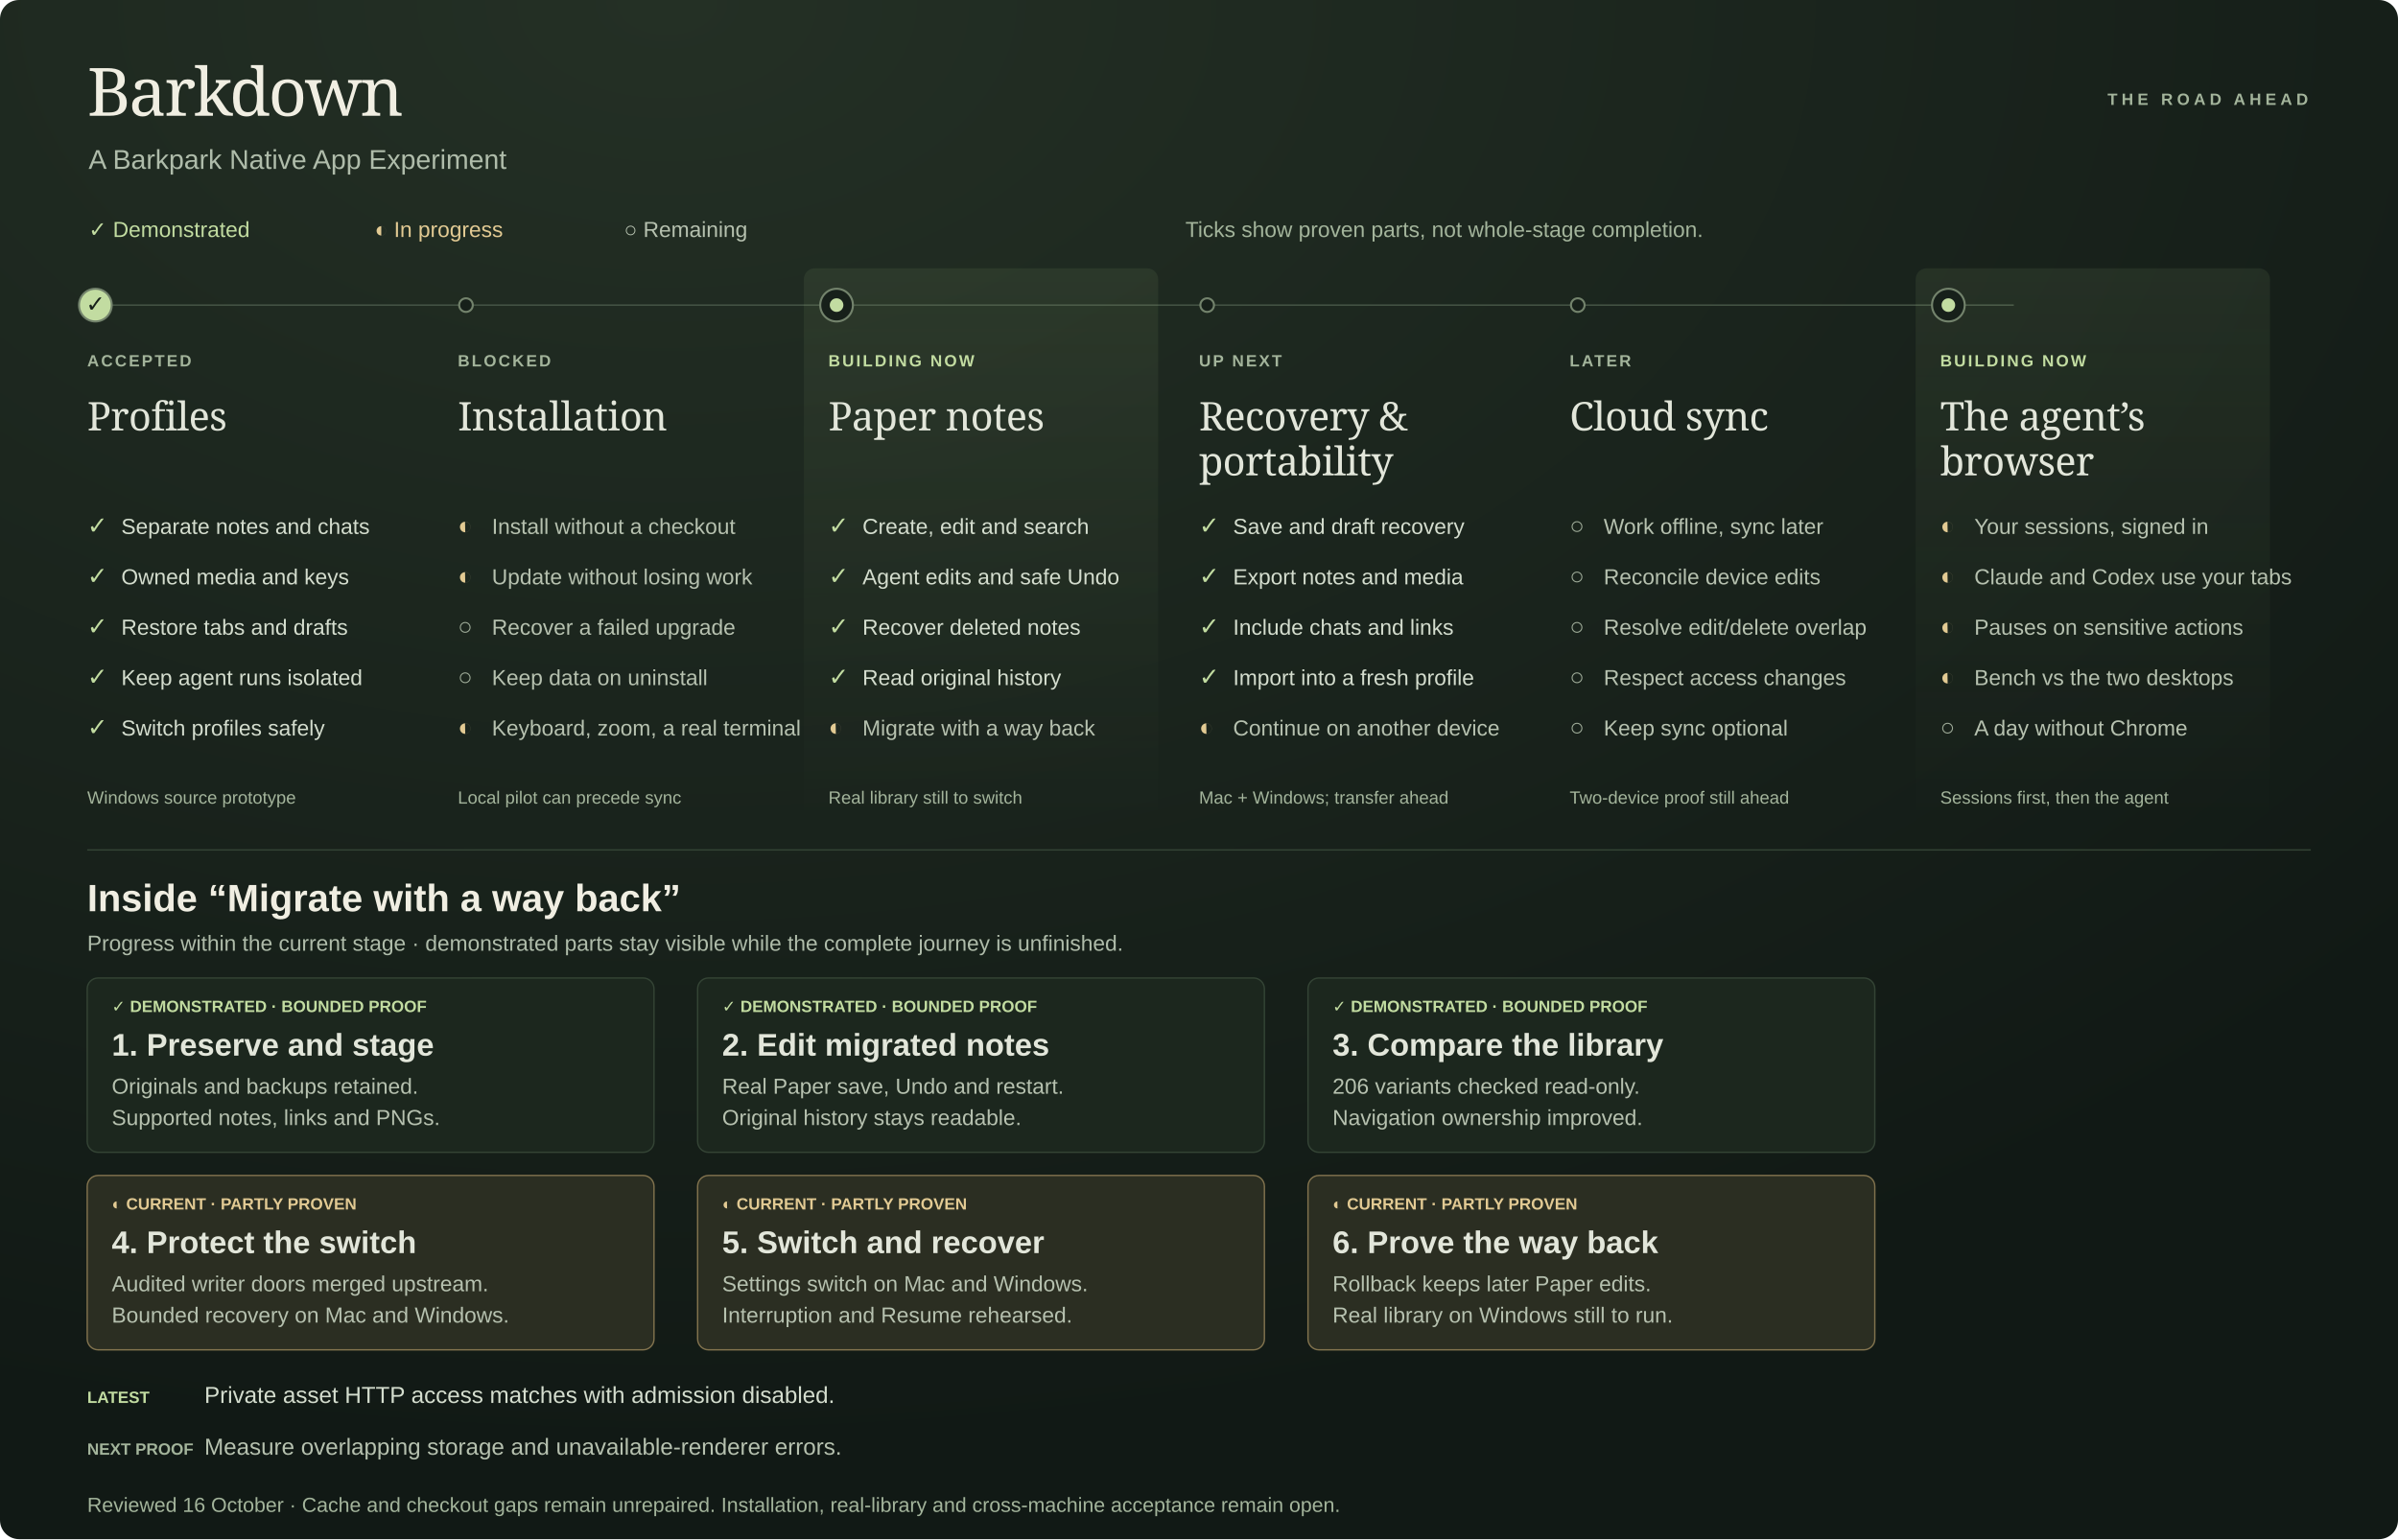
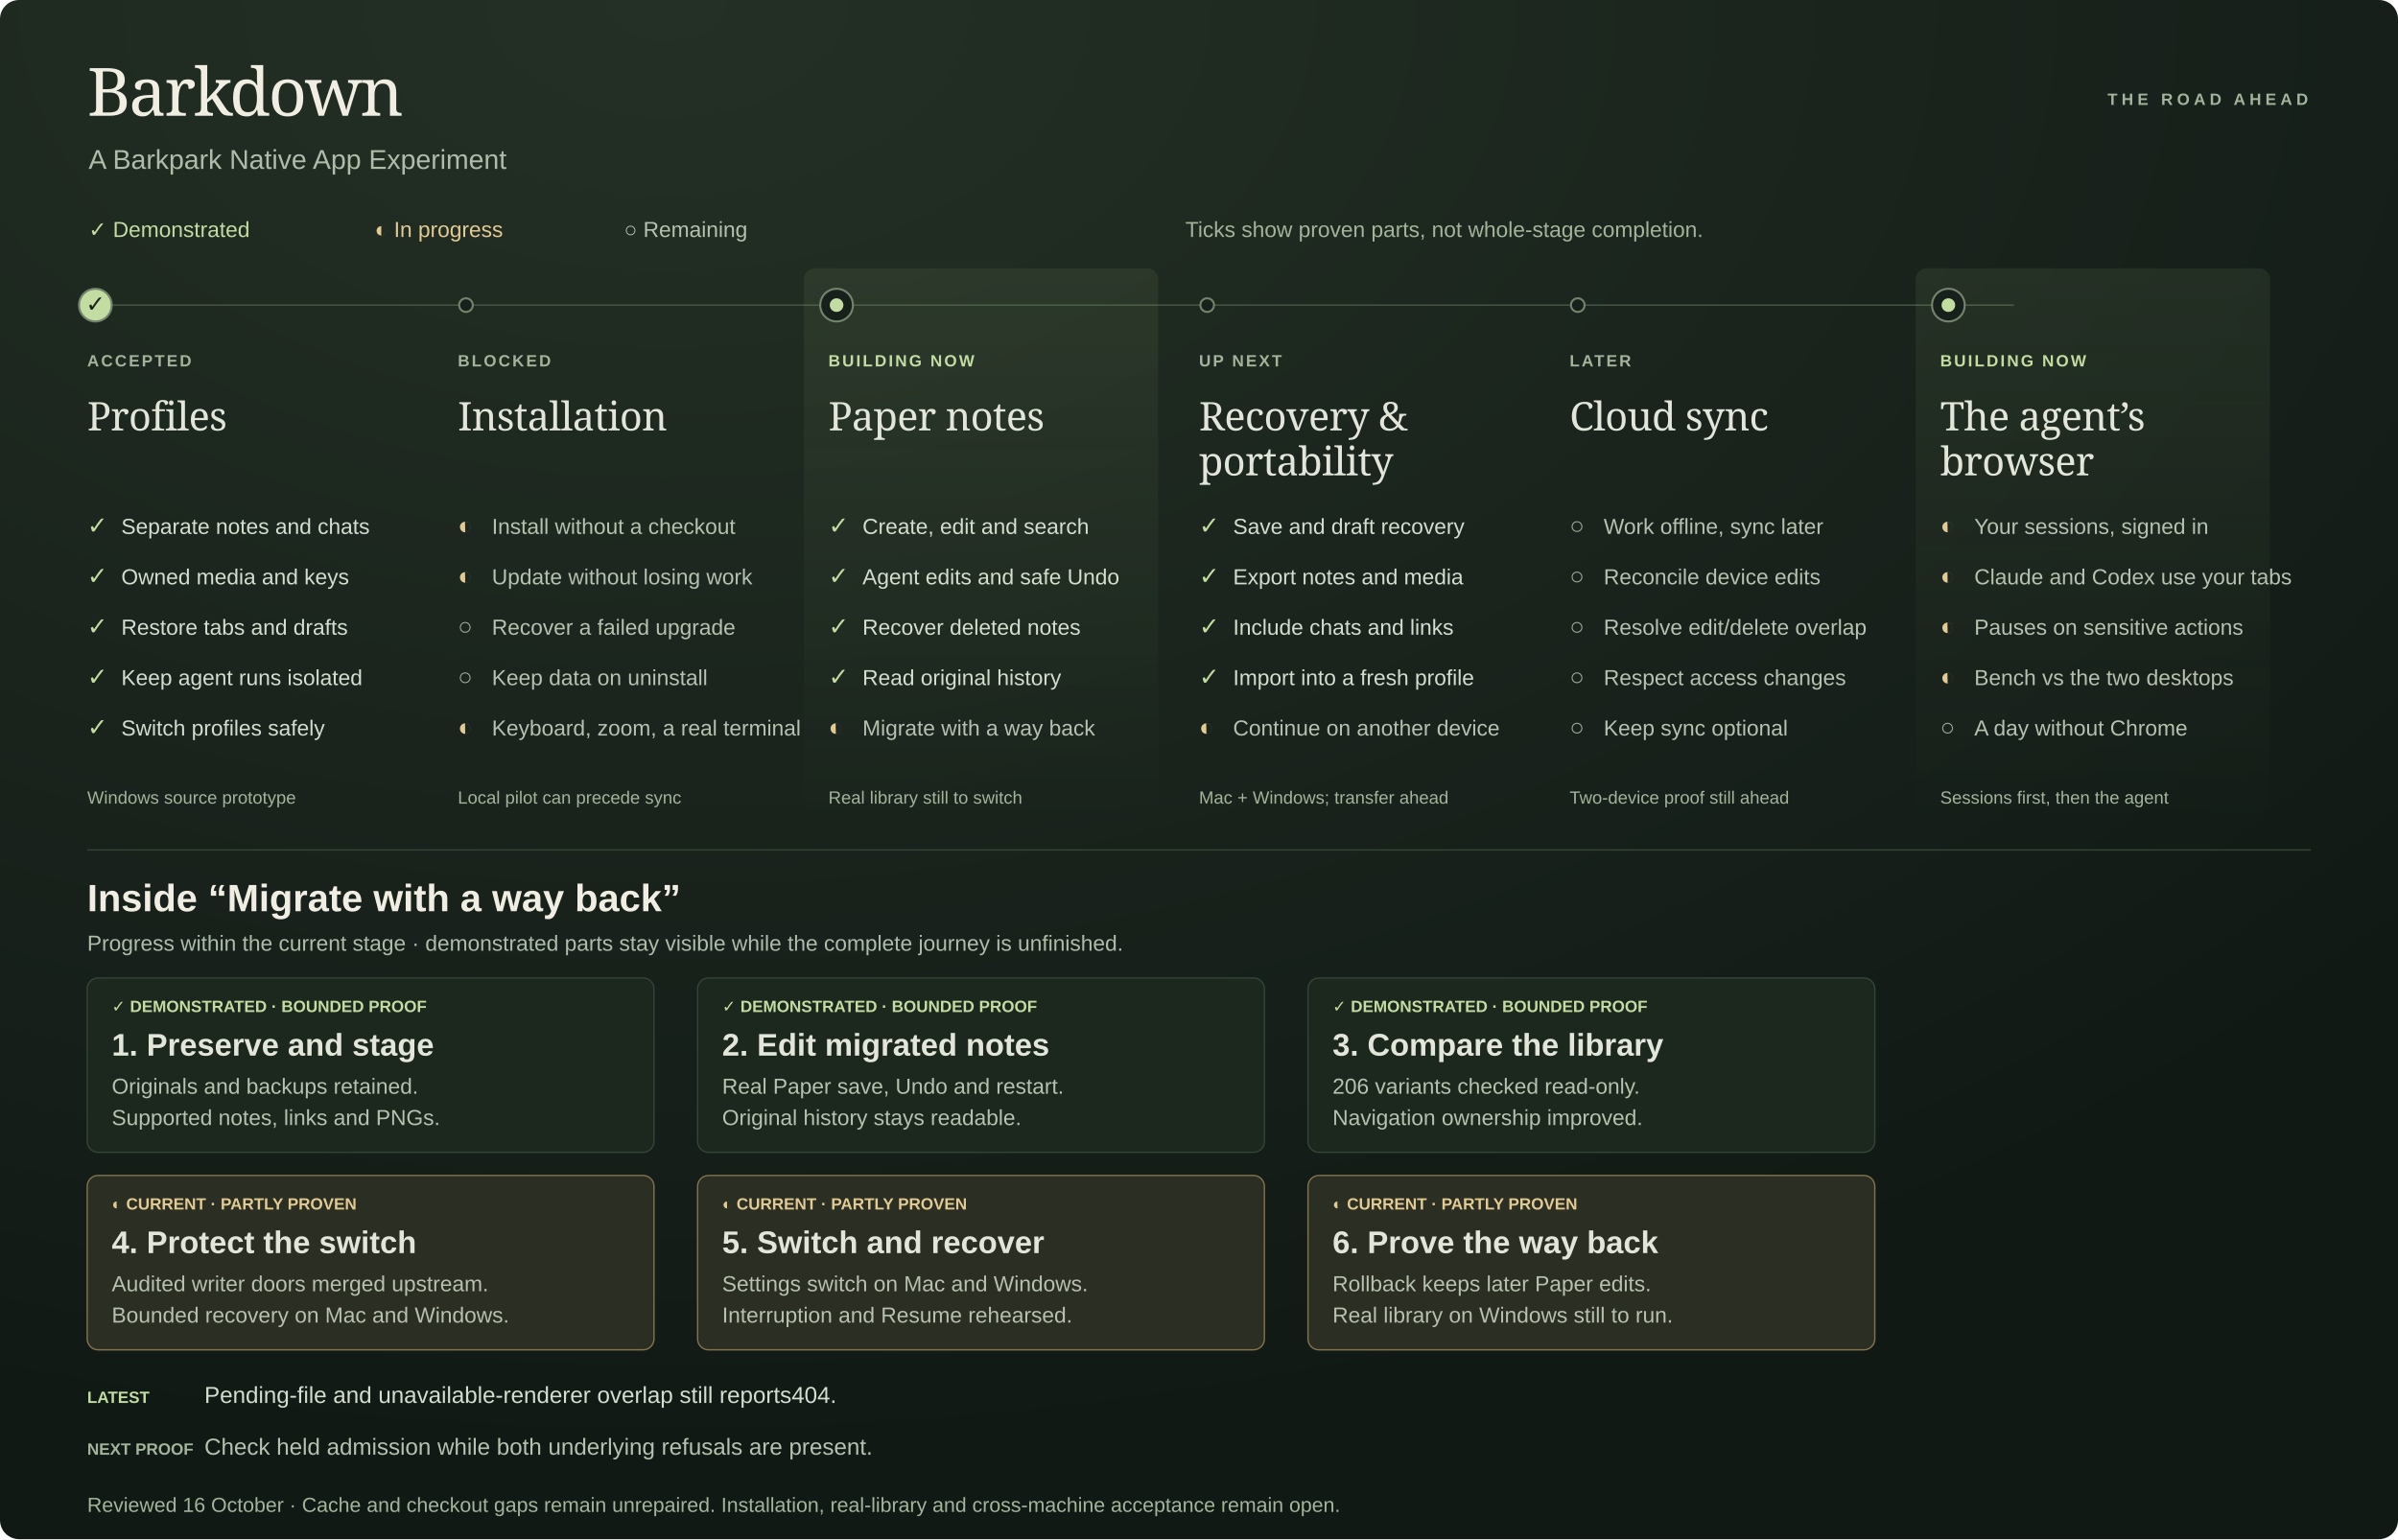
<svg xmlns="http://www.w3.org/2000/svg" width="1760" height="1130" viewBox="0 0 1760 1130" role="img" aria-labelledby="title desc">
  <defs>
    <radialGradient id="background" cx="28%" cy="0%" r="95%">
      <stop stop-color="#243025" />
      <stop offset="1" stop-color="#111915" />
    </radialGradient>
    <linearGradient id="focus" x2="0" y2="1">
      <stop stop-color="#a9c787" stop-opacity=".09" />
      <stop offset="1" stop-color="#a9c787" stop-opacity="0" />
    </linearGradient>
  </defs>
  <g font-family="Segoe UI, Arial, sans-serif">
    <rect width="1760" height="1130" rx="14" fill="url(#background)" />
    <text x="64" y="85" font-family="Georgia, serif" font-size="49" letter-spacing="-1.5" fill="#f0eee2">Barkdown</text>
    <text x="65" y="124" font-size="20" fill="#afbcaa" font-weight="400">A Barkpark Native App Experiment</text>
    <text x="1694" y="77" text-anchor="end" font-size="12" font-weight="600" letter-spacing="3" fill="#a3b49b">THE ROAD AHEAD</text>
    <text x="65" y="174" font-size="16" fill="#c2dca1" font-weight="400">✓  Demonstrated</text>
    <text x="275" y="174" font-size="16" fill="#e2ca93" font-weight="400">◐  In progress</text>
    <text x="458" y="174" font-size="16" fill="#b6c1af" font-weight="400">○  Remaining</text>
    <text x="870" y="174" font-size="16" fill="#a3b49b" font-weight="400">Ticks show proven parts, not whole-stage completion.</text>
    <path d="M70 224H1478" stroke="#475747" stroke-width="1" />
    <g data-phase="P1">
      <circle cx="70" cy="224" r="12" fill="#c2dca1" stroke="#73836c" stroke-width="1.5" />
      <text x="63" y="229" font-size="17" fill="#17201a" font-weight="600">✓</text>
      <text x="64" y="269" font-size="12" letter-spacing="1.5" font-weight="600" fill="#a3b49b">ACCEPTED</text>
      <text x="64" y="316" dy="0" font-family="Georgia, serif" font-size="29" letter-spacing="-.4" fill="#e2e6da">Profiles</text>
      <text x="64" y="392" font-size="18" fill="#c2dca1" font-weight="600">✓</text>
      <text x="89" y="392" font-size="16" fill="#d4ddce" font-weight="400">Separate notes and chats</text>
      <text x="64" y="429" font-size="18" fill="#c2dca1" font-weight="600">✓</text>
      <text x="89" y="429" font-size="16" fill="#d4ddce" font-weight="400">Owned media and keys</text>
      <text x="64" y="466" font-size="18" fill="#c2dca1" font-weight="600">✓</text>
      <text x="89" y="466" font-size="16" fill="#d4ddce" font-weight="400">Restore tabs and drafts</text>
      <text x="64" y="503" font-size="18" fill="#c2dca1" font-weight="600">✓</text>
      <text x="89" y="503" font-size="16" fill="#d4ddce" font-weight="400">Keep agent runs isolated</text>
      <text x="64" y="540" font-size="18" fill="#c2dca1" font-weight="600">✓</text>
      <text x="89" y="540" font-size="16" fill="#d4ddce" font-weight="400">Switch profiles safely</text>
      <text x="64" y="590" font-size="13" fill="#a3b49b" font-weight="400">Windows source prototype</text>
    </g>
    <g data-phase="P5">
      <circle cx="342" cy="224" r="5" fill="#17201a" stroke="#73836c" stroke-width="1.5" />
      <text x="336" y="269" font-size="12" letter-spacing="1.5" font-weight="600" fill="#a3b49b">BLOCKED</text>
      <text x="336" y="316" dy="0" font-family="Georgia, serif" font-size="29" letter-spacing="-.4" fill="#e2e6da">Installation</text>
      <text x="336" y="392" font-size="18" fill="#e2ca93" font-weight="600">◐</text>
      <text x="361" y="392" font-size="16" fill="#b6c1af" font-weight="400">Install without a checkout</text>
      <text x="336" y="429" font-size="18" fill="#e2ca93" font-weight="600">◐</text>
      <text x="361" y="429" font-size="16" fill="#b6c1af" font-weight="400">Update without losing work</text>
      <text x="336" y="466" font-size="18" fill="#9fac99" font-weight="600">○</text>
      <text x="361" y="466" font-size="16" fill="#b6c1af" font-weight="400">Recover a failed upgrade</text>
      <text x="336" y="503" font-size="18" fill="#9fac99" font-weight="600">○</text>
      <text x="361" y="503" font-size="16" fill="#b6c1af" font-weight="400">Keep data on uninstall</text>
      <text x="336" y="540" font-size="18" fill="#e2ca93" font-weight="600">◐</text>
      <text x="361" y="540" font-size="16" fill="#b6c1af" font-weight="400">Keyboard, zoom, a real terminal</text>
      <text x="336" y="590" font-size="13" fill="#a3b49b" font-weight="400">Local pilot can precede sync</text>
    </g>
    <g data-phase="P2">
      <rect x="590" y="197" width="260" height="410" rx="8" fill="url(#focus)" />
      <circle cx="614" cy="224" r="12" fill="#17201a" stroke="#73836c" stroke-width="1.5" />
      <circle cx="614" cy="224" r="5" fill="#c2dca1" />
      <text x="608" y="269" font-size="12" letter-spacing="1.5" font-weight="600" fill="#c2dca1">BUILDING NOW</text>
      <text x="608" y="316" dy="0" font-family="Georgia, serif" font-size="29" letter-spacing="-.4" fill="#e2e6da">Paper notes</text>
      <text x="608" y="392" font-size="18" fill="#c2dca1" font-weight="600">✓</text>
      <text x="633" y="392" font-size="16" fill="#d4ddce" font-weight="400">Create, edit and search</text>
      <text x="608" y="429" font-size="18" fill="#c2dca1" font-weight="600">✓</text>
      <text x="633" y="429" font-size="16" fill="#d4ddce" font-weight="400">Agent edits and safe Undo</text>
      <text x="608" y="466" font-size="18" fill="#c2dca1" font-weight="600">✓</text>
      <text x="633" y="466" font-size="16" fill="#d4ddce" font-weight="400">Recover deleted notes</text>
      <text x="608" y="503" font-size="18" fill="#c2dca1" font-weight="600">✓</text>
      <text x="633" y="503" font-size="16" fill="#d4ddce" font-weight="400">Read original history</text>
      <text x="608" y="540" font-size="18" fill="#e2ca93" font-weight="600">◐</text>
      <text x="633" y="540" font-size="16" fill="#b6c1af" font-weight="400">Migrate with a way back</text>
      <text x="608" y="590" font-size="13" fill="#a3b49b" font-weight="400">Real library still to switch</text>
    </g>
    <g data-phase="P3">
      <circle cx="886" cy="224" r="5" fill="#17201a" stroke="#73836c" stroke-width="1.5" />
      <text x="880" y="269" font-size="12" letter-spacing="1.5" font-weight="600" fill="#a3b49b">UP NEXT</text>
      <text x="880" y="316" dy="0" font-family="Georgia, serif" font-size="29" letter-spacing="-.4" fill="#e2e6da">Recovery &amp;</text>
      <text x="880" y="316" dy="33" font-family="Georgia, serif" font-size="29" letter-spacing="-.4" fill="#e2e6da">portability</text>
      <text x="880" y="392" font-size="18" fill="#c2dca1" font-weight="600">✓</text>
      <text x="905" y="392" font-size="16" fill="#d4ddce" font-weight="400">Save and draft recovery</text>
      <text x="880" y="429" font-size="18" fill="#c2dca1" font-weight="600">✓</text>
      <text x="905" y="429" font-size="16" fill="#d4ddce" font-weight="400">Export notes and media</text>
      <text x="880" y="466" font-size="18" fill="#c2dca1" font-weight="600">✓</text>
      <text x="905" y="466" font-size="16" fill="#d4ddce" font-weight="400">Include chats and links</text>
      <text x="880" y="503" font-size="18" fill="#c2dca1" font-weight="600">✓</text>
      <text x="905" y="503" font-size="16" fill="#d4ddce" font-weight="400">Import into a fresh profile</text>
      <text x="880" y="540" font-size="18" fill="#e2ca93" font-weight="600">◐</text>
      <text x="905" y="540" font-size="16" fill="#b6c1af" font-weight="400">Continue on another device</text>
      <text x="880" y="590" font-size="13" fill="#a3b49b" font-weight="400">Mac + Windows; transfer ahead</text>
    </g>
    <g data-phase="P4">
      <circle cx="1158" cy="224" r="5" fill="#17201a" stroke="#73836c" stroke-width="1.5" />
      <text x="1152" y="269" font-size="12" letter-spacing="1.5" font-weight="600" fill="#a3b49b">LATER</text>
      <text x="1152" y="316" dy="0" font-family="Georgia, serif" font-size="29" letter-spacing="-.4" fill="#e2e6da">Cloud sync</text>
      <text x="1152" y="392" font-size="18" fill="#9fac99" font-weight="600">○</text>
      <text x="1177" y="392" font-size="16" fill="#b6c1af" font-weight="400">Work offline, sync later</text>
      <text x="1152" y="429" font-size="18" fill="#9fac99" font-weight="600">○</text>
      <text x="1177" y="429" font-size="16" fill="#b6c1af" font-weight="400">Reconcile device edits</text>
      <text x="1152" y="466" font-size="18" fill="#9fac99" font-weight="600">○</text>
      <text x="1177" y="466" font-size="16" fill="#b6c1af" font-weight="400">Resolve edit/delete overlap</text>
      <text x="1152" y="503" font-size="18" fill="#9fac99" font-weight="600">○</text>
      <text x="1177" y="503" font-size="16" fill="#b6c1af" font-weight="400">Respect access changes</text>
      <text x="1152" y="540" font-size="18" fill="#9fac99" font-weight="600">○</text>
      <text x="1177" y="540" font-size="16" fill="#b6c1af" font-weight="400">Keep sync optional</text>
      <text x="1152" y="590" font-size="13" fill="#a3b49b" font-weight="400">Two-device proof still ahead</text>
    </g>
    <g data-phase="P6">
      <rect x="1406" y="197" width="260" height="410" rx="8" fill="url(#focus)" />
      <circle cx="1430" cy="224" r="12" fill="#17201a" stroke="#73836c" stroke-width="1.5" />
      <circle cx="1430" cy="224" r="5" fill="#c2dca1" />
      <text x="1424" y="269" font-size="12" letter-spacing="1.5" font-weight="600" fill="#c2dca1">BUILDING NOW</text>
      <text x="1424" y="316" dy="0" font-family="Georgia, serif" font-size="29" letter-spacing="-.4" fill="#e2e6da">The agent’s</text>
      <text x="1424" y="316" dy="33" font-family="Georgia, serif" font-size="29" letter-spacing="-.4" fill="#e2e6da">browser</text>
      <text x="1424" y="392" font-size="18" fill="#e2ca93" font-weight="600">◐</text>
      <text x="1449" y="392" font-size="16" fill="#b6c1af" font-weight="400">Your sessions, signed in</text>
      <text x="1424" y="429" font-size="18" fill="#e2ca93" font-weight="600">◐</text>
      <text x="1449" y="429" font-size="16" fill="#b6c1af" font-weight="400">Claude and Codex use your tabs</text>
      <text x="1424" y="466" font-size="18" fill="#e2ca93" font-weight="600">◐</text>
      <text x="1449" y="466" font-size="16" fill="#b6c1af" font-weight="400">Pauses on sensitive actions</text>
      <text x="1424" y="503" font-size="18" fill="#e2ca93" font-weight="600">◐</text>
      <text x="1449" y="503" font-size="16" fill="#b6c1af" font-weight="400">Bench vs the two desktops</text>
      <text x="1424" y="540" font-size="18" fill="#9fac99" font-weight="600">○</text>
      <text x="1449" y="540" font-size="16" fill="#b6c1af" font-weight="400">A day without Chrome</text>
      <text x="1424" y="590" font-size="13" fill="#a3b49b" font-weight="400">Sessions first, then the agent</text>
    </g>
    <path d="M64 624H1696" stroke="#344435" />
    <text x="64" y="669" font-size="28" fill="#f0eee2" font-weight="600">Inside “Migrate with a way back”</text>
    <text x="64" y="698" font-size="16" fill="#afbcaa" font-weight="400">Progress within the current stage · demonstrated parts stay visible while the complete journey is unfinished.</text>
    <g data-migration-step="1">
      <rect x="64" y="718" width="416" height="128" rx="8" fill="#1c271e" stroke="#344435" />
      <text x="82" y="743" font-size="12" fill="#c2dca1" font-weight="600">✓  DEMONSTRATED · BOUNDED PROOF</text>
      <text x="82" y="775" font-size="23" fill="#e2e6da" font-weight="600">1. Preserve and stage</text>
      <text x="82" y="803" font-size="16" fill="#b6c1af" font-weight="400">Originals and backups retained.</text>
      <text x="82" y="826" font-size="16" fill="#b6c1af" font-weight="400">Supported notes, links and PNGs.</text>
    </g>
    <g data-migration-step="2">
      <rect x="512" y="718" width="416" height="128" rx="8" fill="#1c271e" stroke="#344435" />
      <text x="530" y="743" font-size="12" fill="#c2dca1" font-weight="600">✓  DEMONSTRATED · BOUNDED PROOF</text>
      <text x="530" y="775" font-size="23" fill="#e2e6da" font-weight="600">2. Edit migrated notes</text>
      <text x="530" y="803" font-size="16" fill="#b6c1af" font-weight="400">Real Paper save, Undo and restart.</text>
      <text x="530" y="826" font-size="16" fill="#b6c1af" font-weight="400">Original history stays readable.</text>
    </g>
    <g data-migration-step="3">
      <rect x="960" y="718" width="416" height="128" rx="8" fill="#1c271e" stroke="#344435" />
      <text x="978" y="743" font-size="12" fill="#c2dca1" font-weight="600">✓  DEMONSTRATED · BOUNDED PROOF</text>
      <text x="978" y="775" font-size="23" fill="#e2e6da" font-weight="600">3. Compare the library</text>
      <text x="978" y="803" font-size="16" fill="#b6c1af" font-weight="400">206 variants checked read-only.</text>
      <text x="978" y="826" font-size="16" fill="#b6c1af" font-weight="400">Navigation ownership improved.</text>
    </g>
    <g data-migration-step="4">
      <rect x="64" y="863" width="416" height="128" rx="8" fill="#2b2e22" stroke="#82734e" />
      <text x="82" y="888" font-size="12" fill="#e2ca93" font-weight="600">◐  CURRENT · PARTLY PROVEN</text>
      <text x="82" y="920" font-size="23" fill="#e2e6da" font-weight="600">4. Protect the switch</text>
      <text x="82" y="948" font-size="16" fill="#b6c1af" font-weight="400">Audited writer doors merged upstream.</text>
      <text x="82" y="971" font-size="16" fill="#b6c1af" font-weight="400">Bounded recovery on Mac and Windows.</text>
    </g>
    <g data-migration-step="5">
      <rect x="512" y="863" width="416" height="128" rx="8" fill="#2b2e22" stroke="#82734e" />
      <text x="530" y="888" font-size="12" fill="#e2ca93" font-weight="600">◐  CURRENT · PARTLY PROVEN</text>
      <text x="530" y="920" font-size="23" fill="#e2e6da" font-weight="600">5. Switch and recover</text>
      <text x="530" y="948" font-size="16" fill="#b6c1af" font-weight="400">Settings switch on Mac and Windows.</text>
      <text x="530" y="971" font-size="16" fill="#b6c1af" font-weight="400">Interruption and Resume rehearsed.</text>
    </g>
    <g data-migration-step="6">
      <rect x="960" y="863" width="416" height="128" rx="8" fill="#2b2e22" stroke="#82734e" />
      <text x="978" y="888" font-size="12" fill="#e2ca93" font-weight="600">◐  CURRENT · PARTLY PROVEN</text>
      <text x="978" y="920" font-size="23" fill="#e2e6da" font-weight="600">6. Prove the way back</text>
      <text x="978" y="948" font-size="16" fill="#b6c1af" font-weight="400">Rollback keeps later Paper edits.</text>
      <text x="978" y="971" font-size="16" fill="#b6c1af" font-weight="400">Real library on Windows still to run.</text>
    </g>
    <text x="64" y="1030" font-size="12" fill="#c2dca1" font-weight="600">LATEST</text>
-     <text x="150" y="1030" font-size="17" fill="#d4ddce" font-weight="400">Private asset HTTP access matches with admission disabled.</text>
+     <text x="150" y="1030" font-size="17" fill="#d4ddce" font-weight="400">Pending-file and unavailable-renderer overlap still reports404.</text>
    <text x="64" y="1068" font-size="12" fill="#a3b49b" font-weight="600">NEXT PROOF</text>
-     <text x="150" y="1068" font-size="17" fill="#b6c1af" font-weight="400">Measure overlapping storage and unavailable-renderer errors.</text>
+     <text x="150" y="1068" font-size="17" fill="#b6c1af" font-weight="400">Check held admission while both underlying refusals are present.</text>
    <text x="64" y="1110" font-size="15" fill="#a3b49b" font-weight="400">Reviewed 16 October · Cache and checkout gaps remain unrepaired. Installation, real-library and cross-machine acceptance remain open.</text>
  </g>
</svg>
